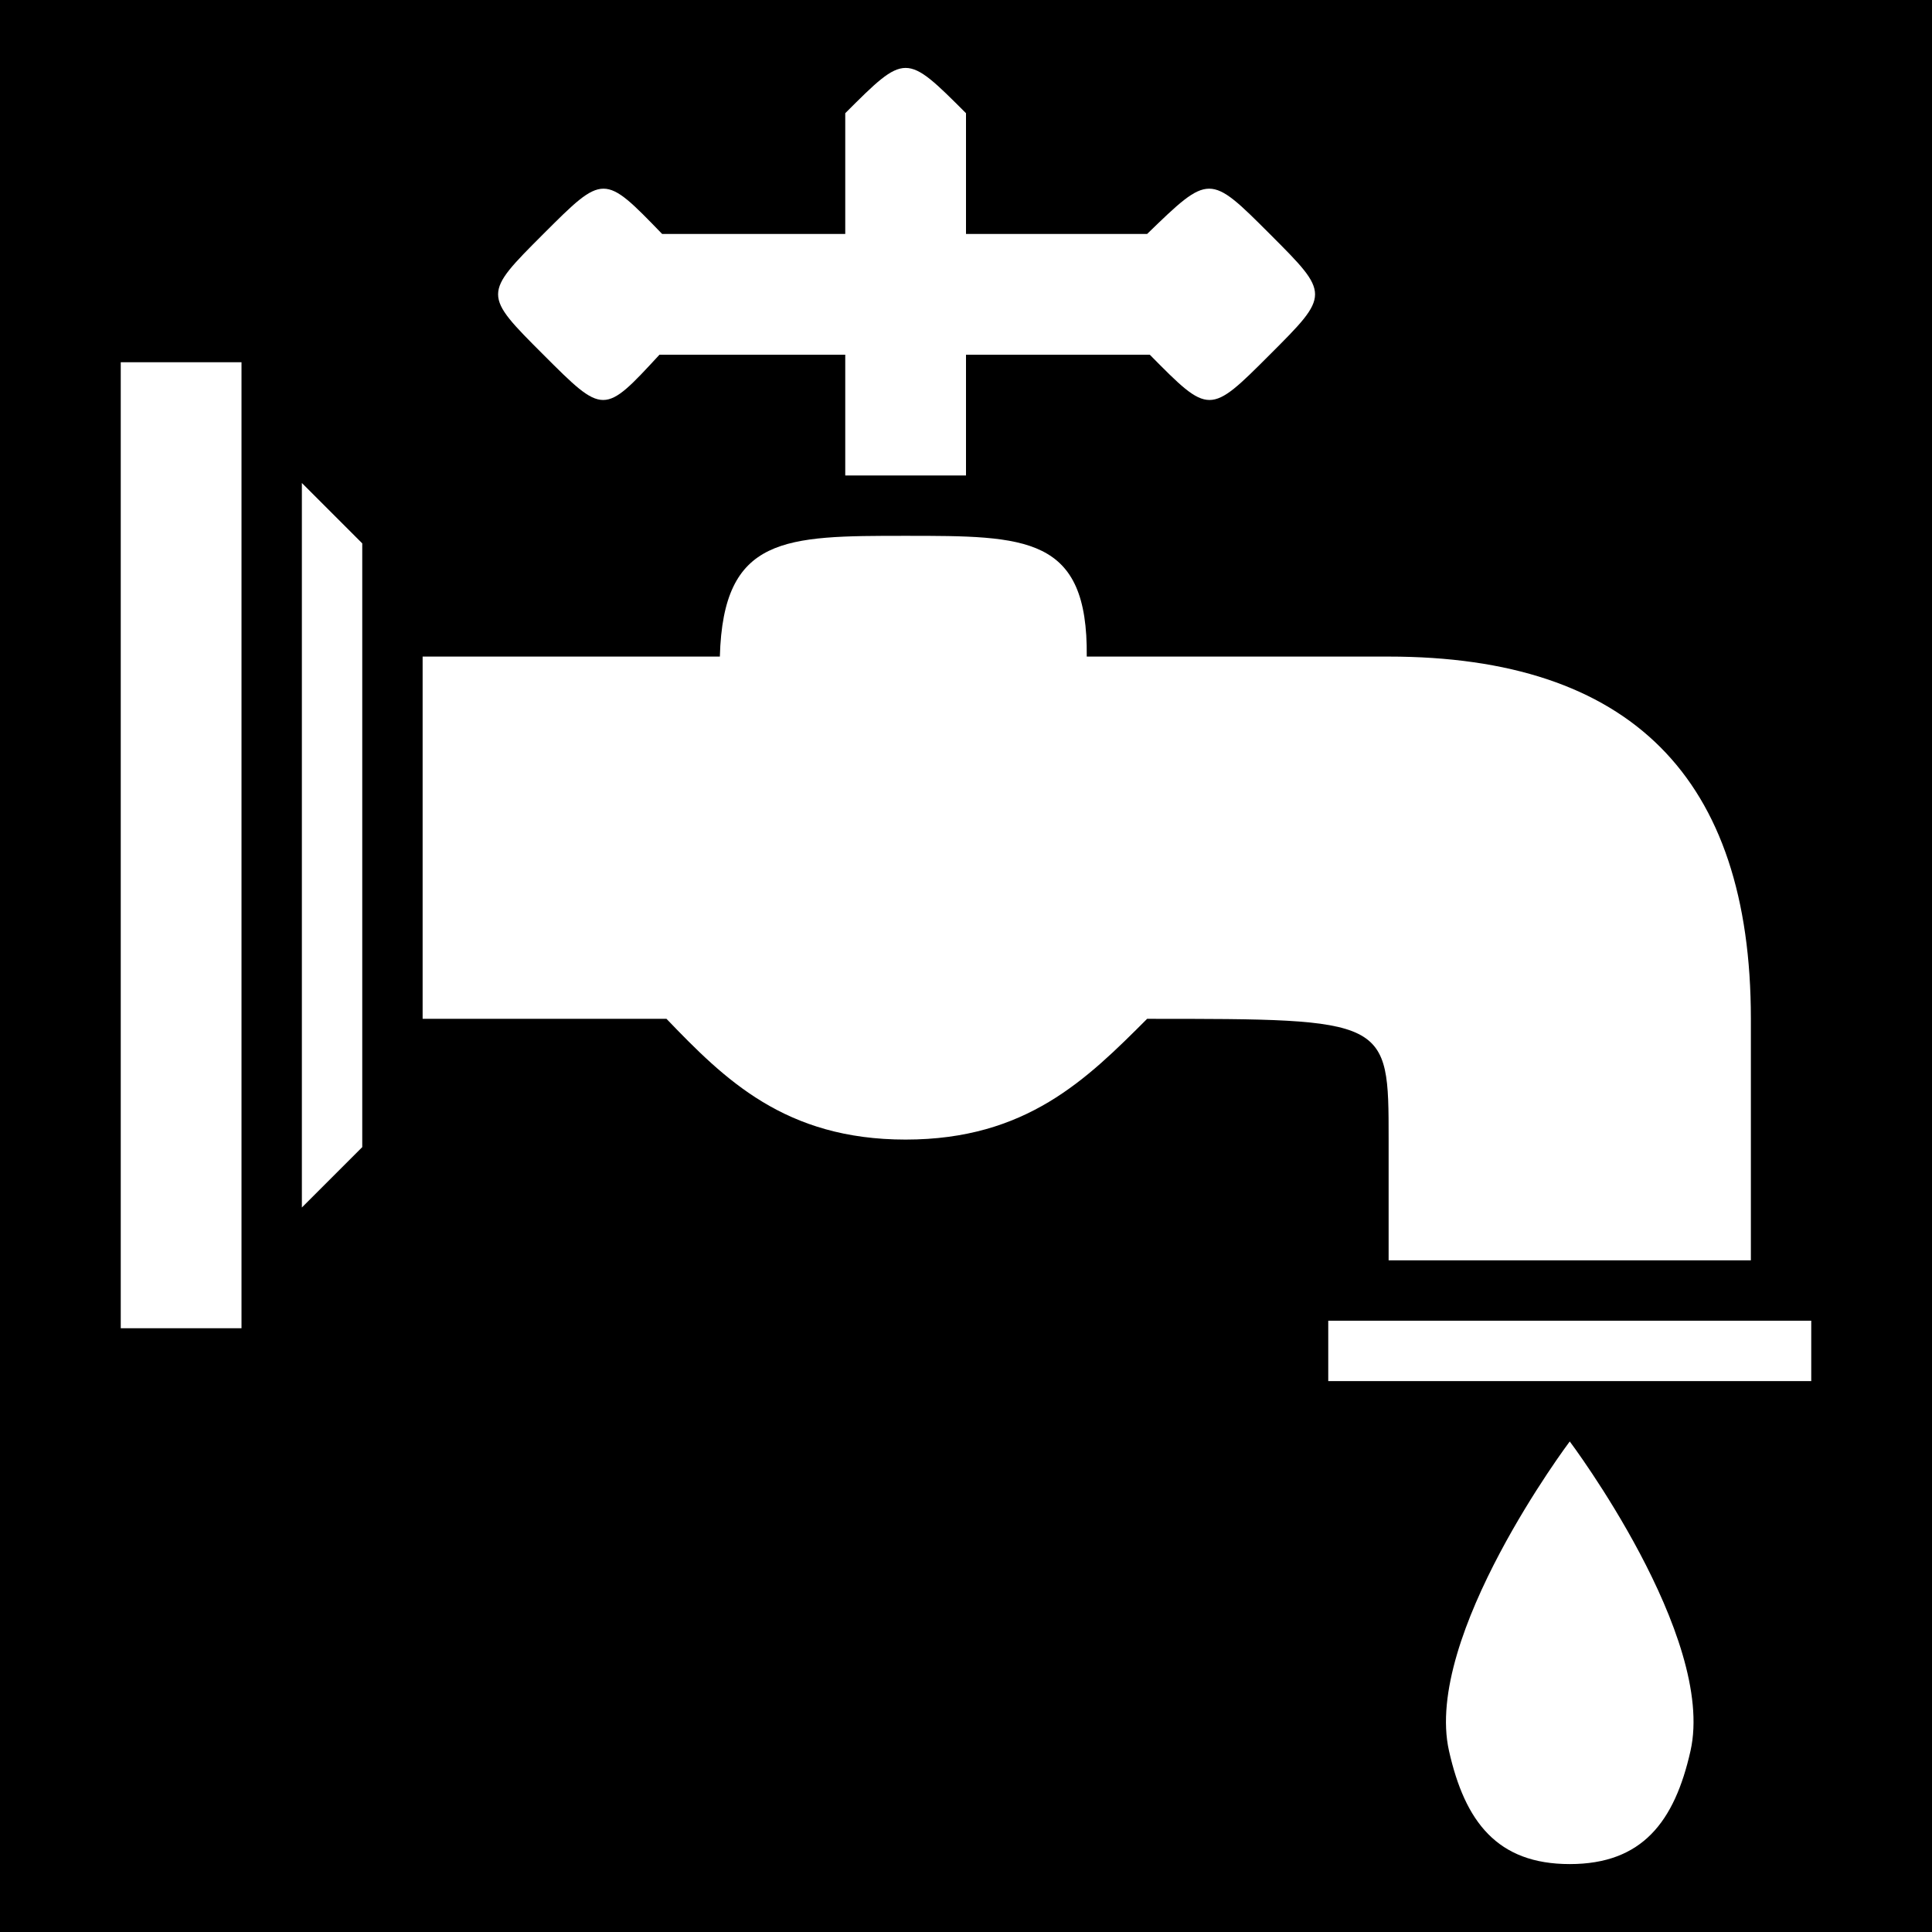
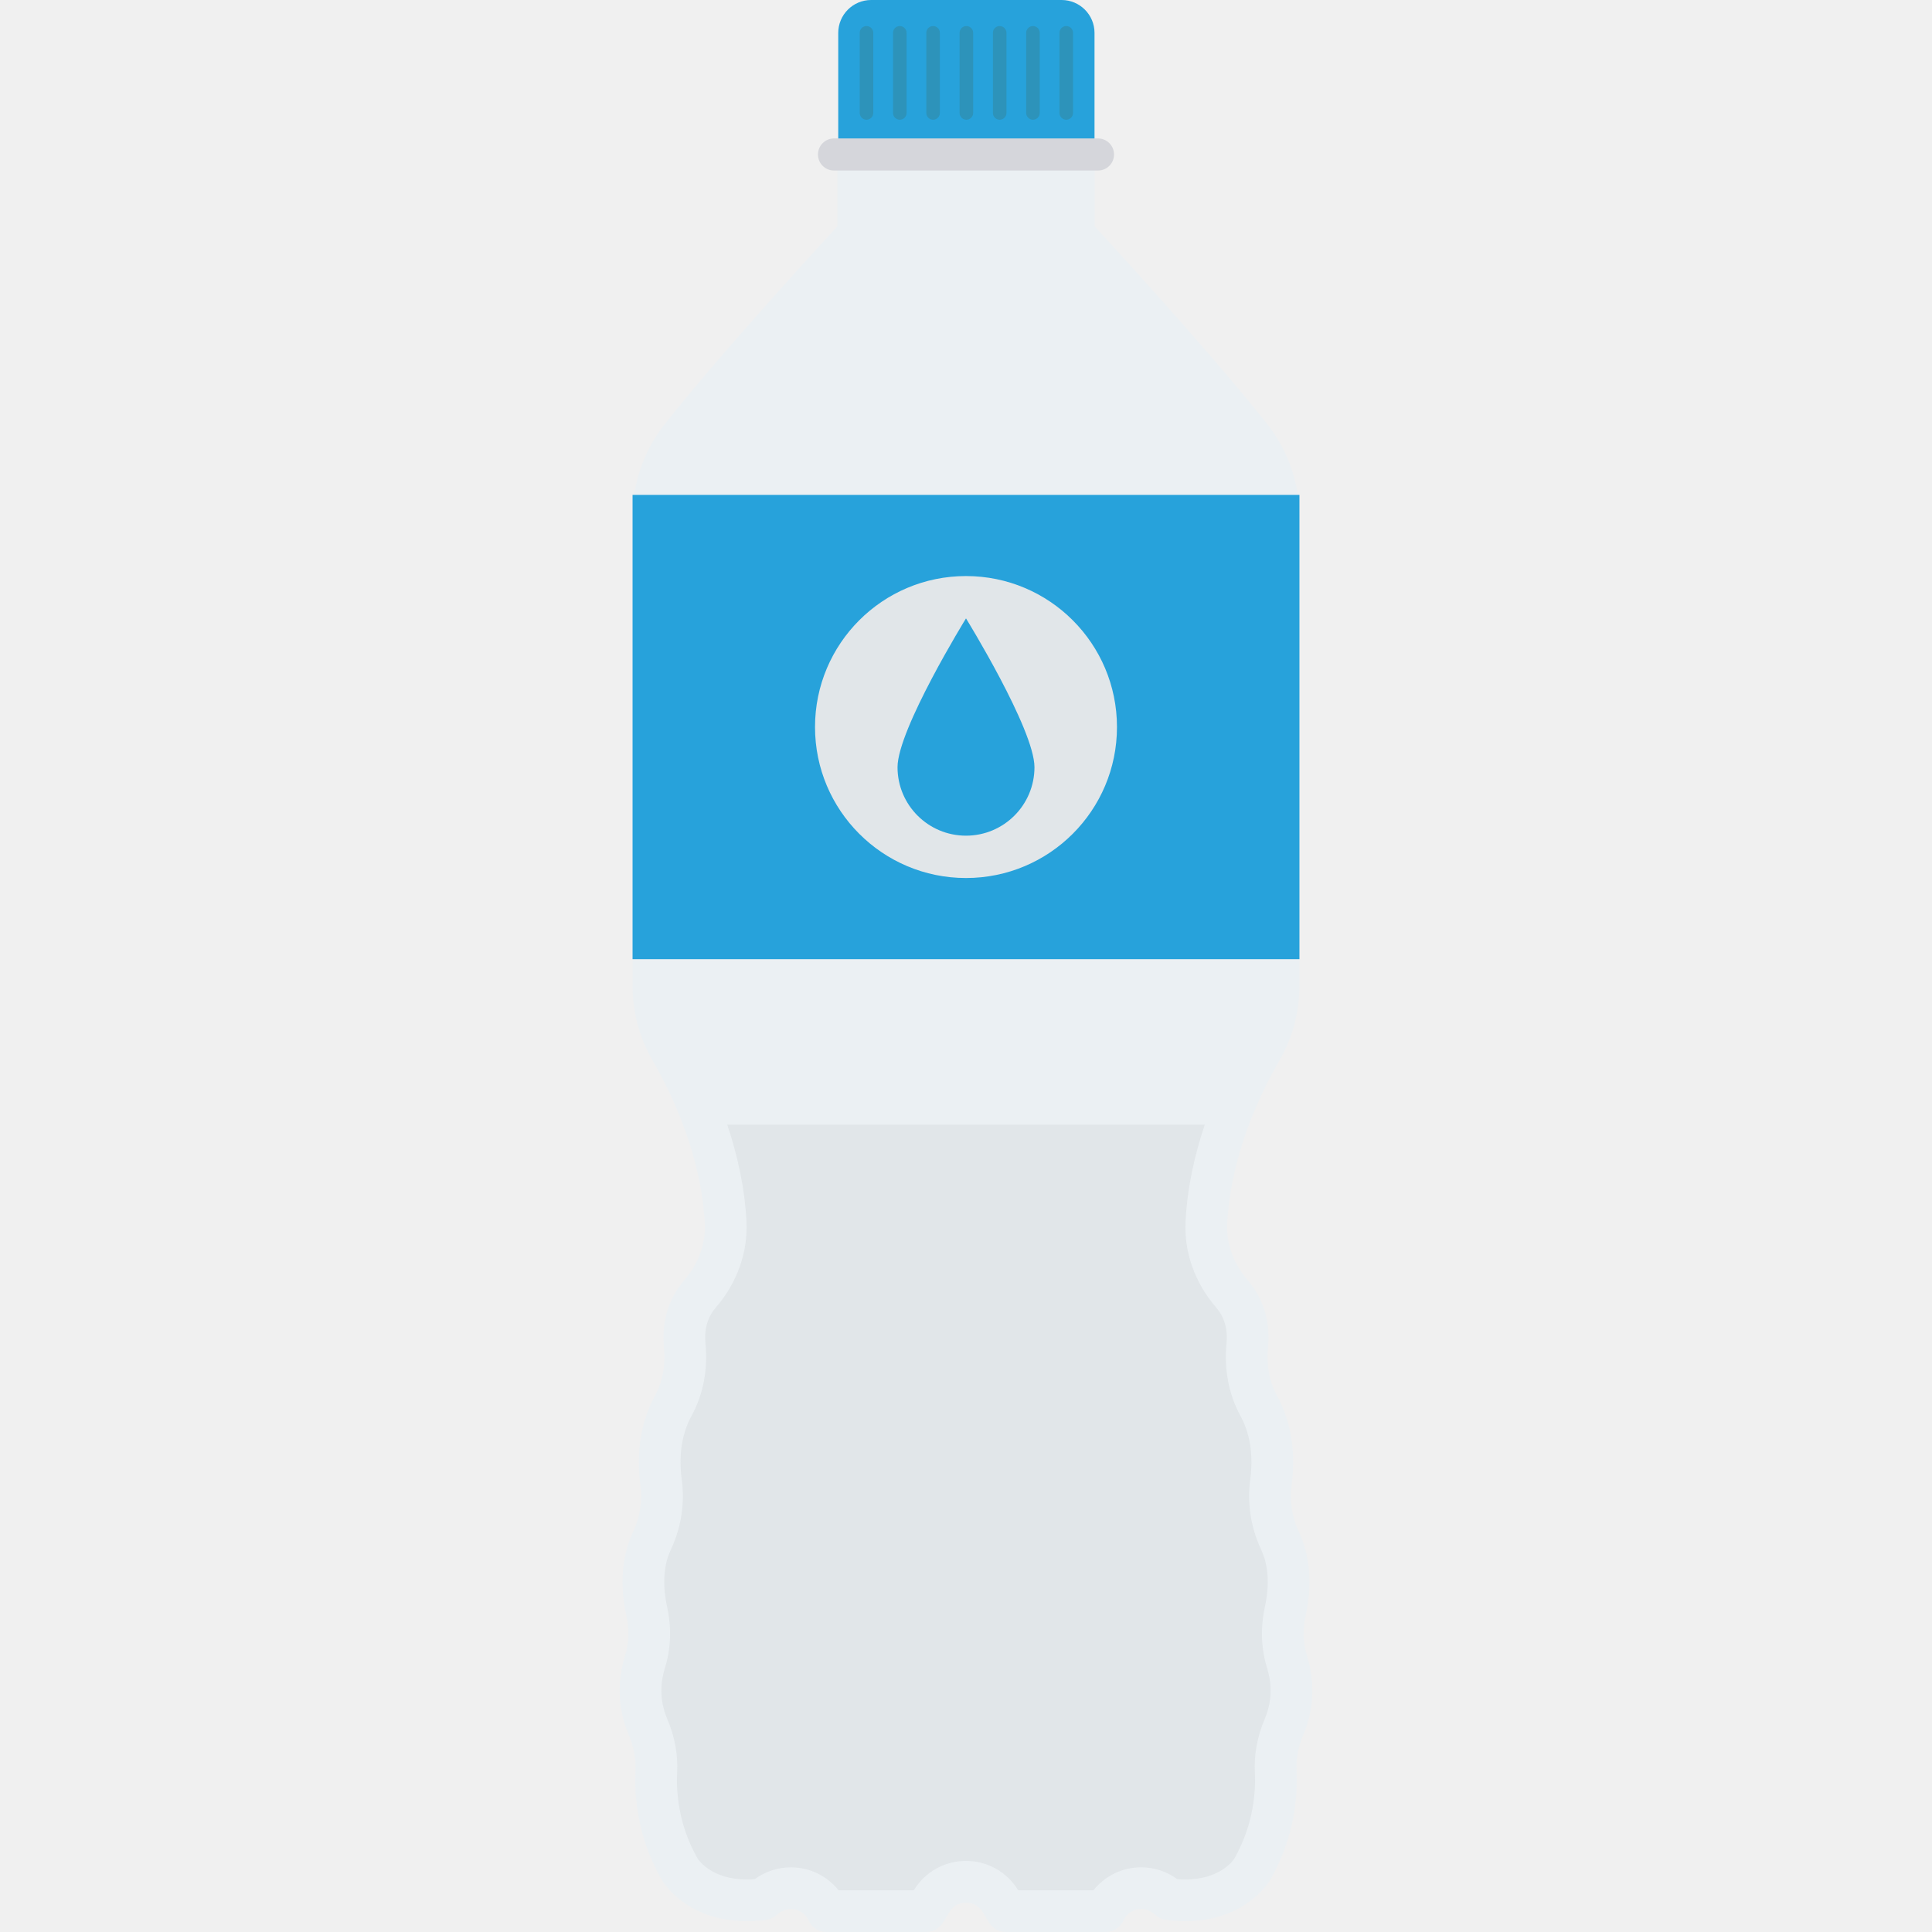
- <svg xmlns="http://www.w3.org/2000/svg" viewBox="0 0 512 512" style="height: 512px; width: 512px;">
-   <path d="M0 0h512v512H0z" fill="#000" fill-opacity="1" />
-   <g class="" transform="translate(0,0)" style="touch-action: none;">
-     <path d="M240 18c-4 0-8 4-16 12v32h-48.527C160 46 160 46 144 62c-16 16-16 16 0 32s16 16 30.77 0H224v32h32V94h48.703c15.803 16 15.8 16 31.8 0s16-16 0-32S320.506 46 304 62h-48V30c-8-8-12-12-16-12zM32 96v256h32V96zm64 48l-16-16v192l16-16zm144-2c-32 0-48.35 0-49.23 32H112v96h64.625C192 286 208 302 240 302s48-16 64-32c64 0 64 0 64 32v32h96v-64c0-64-32-96-96-96h-80c.35-32-16-32-48-32zm112 208v16h128v-16zm64 32s-38.823 51.66-32 82c4.22 18.76 12.77 30 32 30s27.78-11.24 32-30c6.823-30.34-32-82-32-82z" fill="#fff" fill-opacity="1" />
+ <svg xmlns="http://www.w3.org/2000/svg" id="Capa_1" enable-background="new 0 0 404.689 404.689" height="512" viewBox="0 0 404.689 404.689" width="512">
+   <g>
+     <path d="m222.369 0h-39.89c-3.809 0-6.896 3.087-6.896 6.896v23.587h53.682v-23.587c0-3.809-3.087-6.896-6.896-6.896z" fill="#27a2db" />
+     <path d="m273.753 346.791c-.853-2.713-.861-5.624-.256-8.403 1.767-8.122.261-13.939-1.41-17.487-1.454-3.089-1.998-6.494-1.538-9.877 1.177-8.66-1.008-14.949-3.094-18.745-1.674-3.049-2.177-6.553-1.844-10.015.645-6.7-1.86-11.316-4.285-14.136-2.836-3.298-4.484-7.463-4.267-11.807.708-14.171 6.763-26.965 10.994-34.292 2.737-4.738 4.136-10.123 4.136-15.595v-98.12c0-7.049-2.345-13.903-6.714-19.435-12.568-15.917-36.186-41.463-36.186-41.463v-13.465l-26.945-.898-26.945.898v13.465s-23.619 25.546-36.186 41.462c-4.368 5.533-6.713 12.386-6.713 19.435v98.12c0 5.472 1.399 10.857 4.135 15.595 4.231 7.327 10.286 20.121 10.994 34.292.217 4.344-1.43 8.509-4.266 11.807-2.425 2.82-4.93 7.436-4.285 14.136.333 3.462-.17 6.966-1.844 10.015-2.086 3.797-4.27 10.085-3.094 18.746.46 3.383-.084 6.788-1.538 9.877-1.67 3.549-3.176 9.365-1.409 17.487.605 2.779.596 5.689-.256 8.402-1.169 3.719-2.119 9.835.764 16.618 1.005 2.364 1.55 4.911 1.414 7.476-.256 4.843.232 13.589 5.413 22.732 0 0 5.765 10.59 21.938 8.536.719-.091 1.407-.395 1.975-.845l.67-.531c2.111-1.67 5.181-.916 6.256 1.503.65 1.464 2.101 2.407 3.703 2.407h20.974c1.412 0 2.723-.736 3.459-1.941l1.383-2.266c1.58-2.588 5.339-2.588 6.919 0l1.383 2.266c.736 1.206 2.046 1.941 3.459 1.941h20.974c1.602 0 3.053-.943 3.704-2.407 1.075-2.419 4.142-3.175 6.218-1.532l.701.555c.572.453 1.265.759 1.989.851 16.168 2.049 21.931-8.537 21.931-8.537 5.181-9.142 5.669-17.888 5.413-22.731-.136-2.566.409-5.113 1.414-7.477 2.882-6.782 1.93-12.898.762-16.617z" fill="#ebf0f3" />
+     <path d="m264.958 336.533c1.259-5.799.273-9.679-.777-11.909-2.18-4.63-2.974-9.737-2.291-14.776.858-6.328-.666-10.759-2.099-13.366-2.407-4.391-3.405-9.596-2.88-15.054.294-3.044-.431-5.532-2.21-7.602-4.429-5.148-6.69-11.521-6.366-17.94.363-7.263 1.945-14.121 4.026-20.301h-100.03c2.082 6.181 3.665 13.041 4.03 20.307.311 6.415-1.946 12.784-6.375 17.936-1.779 2.069-2.505 4.555-2.21 7.599.525 5.466-.474 10.676-2.884 15.058-1.429 2.603-2.953 7.034-2.095 13.358.687 5.035-.107 10.147-2.291 14.785-1.05 2.227-2.035 6.104-.777 11.898.964 4.416.806 8.873-.457 12.884-.781 2.483-1.336 6.336.465 10.576 1.6 3.748 2.304 7.574 2.104 11.361-.188 3.552.119 10.608 4.233 17.872.29.457 3.025 4.461 10.347 4.461.542 0 1.101-.021 1.677-.066 2.197-1.596 4.864-2.471 7.565-2.471 3.943 0 7.604 1.816 9.997 4.807h15.753l.013-.019c2.338-3.838 6.422-6.129 10.919-6.129 4.489 0 8.572 2.289 10.919 6.129l.013.019h15.753c2.394-2.995 6.059-4.815 10.006-4.815 2.705 0 5.368.875 7.557 2.479.58.043 1.144.064 1.681.066h.004c7.313 0 10.044-4 10.279-4.369 4.173-7.36 4.48-14.414 4.293-17.959-.201-3.783.503-7.602 2.095-11.363 1.805-4.239 1.25-8.092.469-10.586-1.254-4.005-1.412-8.454-.456-12.87z" fill="#e1e6e9" />
+     <path d="m132.499 103.663h139.69v97.254h-139.69z" fill="#27a2db" />
+     <path d="m229.99 28.998h-55.292c-1.857 0-3.362 1.505-3.362 3.362s1.505 3.362 3.362 3.362h55.292c1.857 0 3.362-1.505 3.362-3.362s-1.505-3.362-3.362-3.362z" fill="#d5d6db" />
+     <g fill="#2d93ba">
+       <path d="m181.503 5.458c-.783 0-1.418.635-1.418 1.418v16.784c0 .783.635 1.418 1.418 1.418.784 0 1.419-.635 1.419-1.418v-16.783c0-.784-.635-1.419-1.419-1.419z" />
+       <path d="m188.477 5.458c-.783 0-1.418.635-1.418 1.418v16.784c0 .783.635 1.418 1.418 1.418.784 0 1.419-.635 1.419-1.418v-16.783c-.001-.784-.636-1.419-1.419-1.419z" />
+       <path d="m195.45 5.458c-.783 0-1.418.635-1.418 1.418v16.784c0 .783.635 1.418 1.418 1.418.784 0 1.419-.635 1.419-1.418v-16.783c0-.784-.635-1.419-1.419-1.419z" />
+       <path d="m202.424 5.458c-.783 0-1.418.635-1.418 1.418v16.784c0 .783.635 1.418 1.418 1.418.784 0 1.419-.635 1.419-1.418v-16.783c0-.784-.635-1.419-1.419-1.419z" />
+       <path d="m209.398 5.458c-.783 0-1.418.635-1.418 1.418v16.784c0 .783.635 1.418 1.418 1.418.784 0 1.419-.635 1.419-1.418v-16.783c-.001-.784-.636-1.419-1.419-1.419z" />
+       <path d="m216.371 5.458c-.783 0-1.418.635-1.418 1.418v16.784c0 .783.635 1.418 1.418 1.418.784 0 1.419-.635 1.419-1.418v-16.783c0-.784-.635-1.419-1.419-1.419z" />
+       <path d="m223.345 5.458c-.783 0-1.418.635-1.418 1.418v16.784c0 .783.635 1.418 1.418 1.418.784 0 1.419-.635 1.419-1.418v-16.783c0-.784-.635-1.419-1.419-1.419z" />
+     </g>
+     <circle cx="202.344" cy="152.29" fill="#e1e6e9" r="31.625" />
+     <path d="m202.344 129.532s-14.342 23.253-14.342 31.173 6.421 14.341 14.342 14.341 14.342-6.421 14.342-14.341-14.342-31.173-14.342-31.173z" fill="#27a2db" />
  </g>
</svg>
